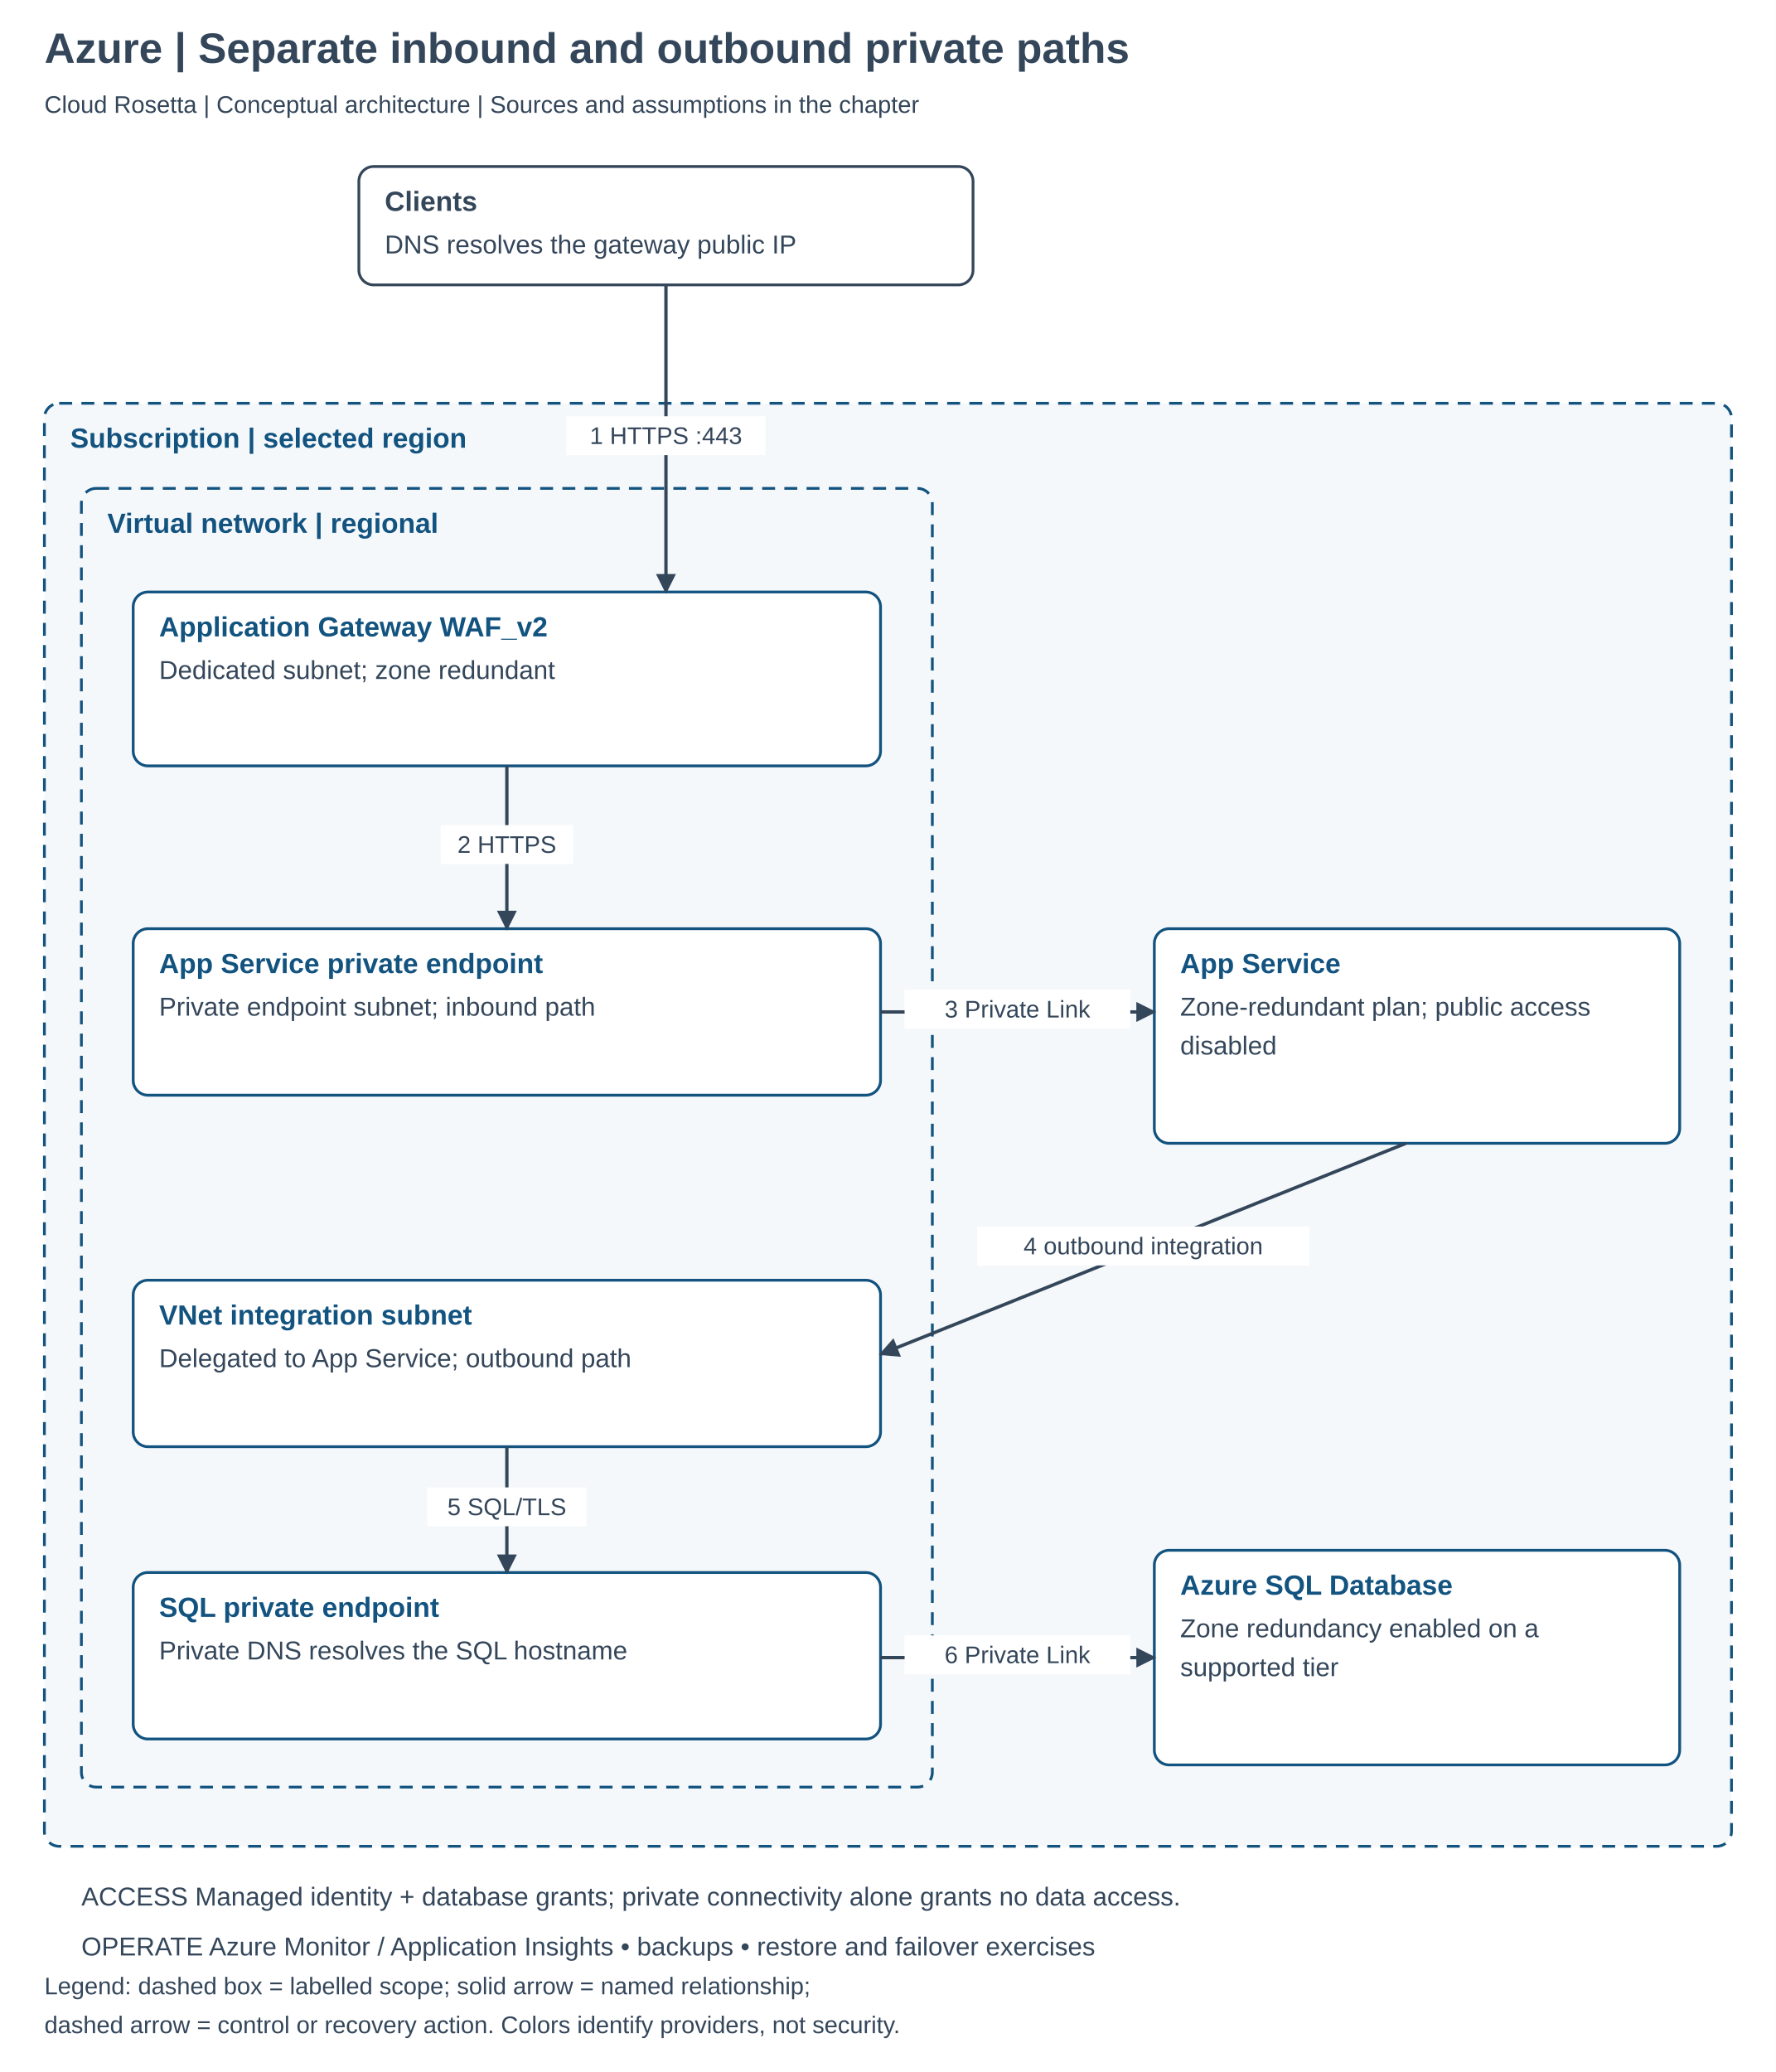
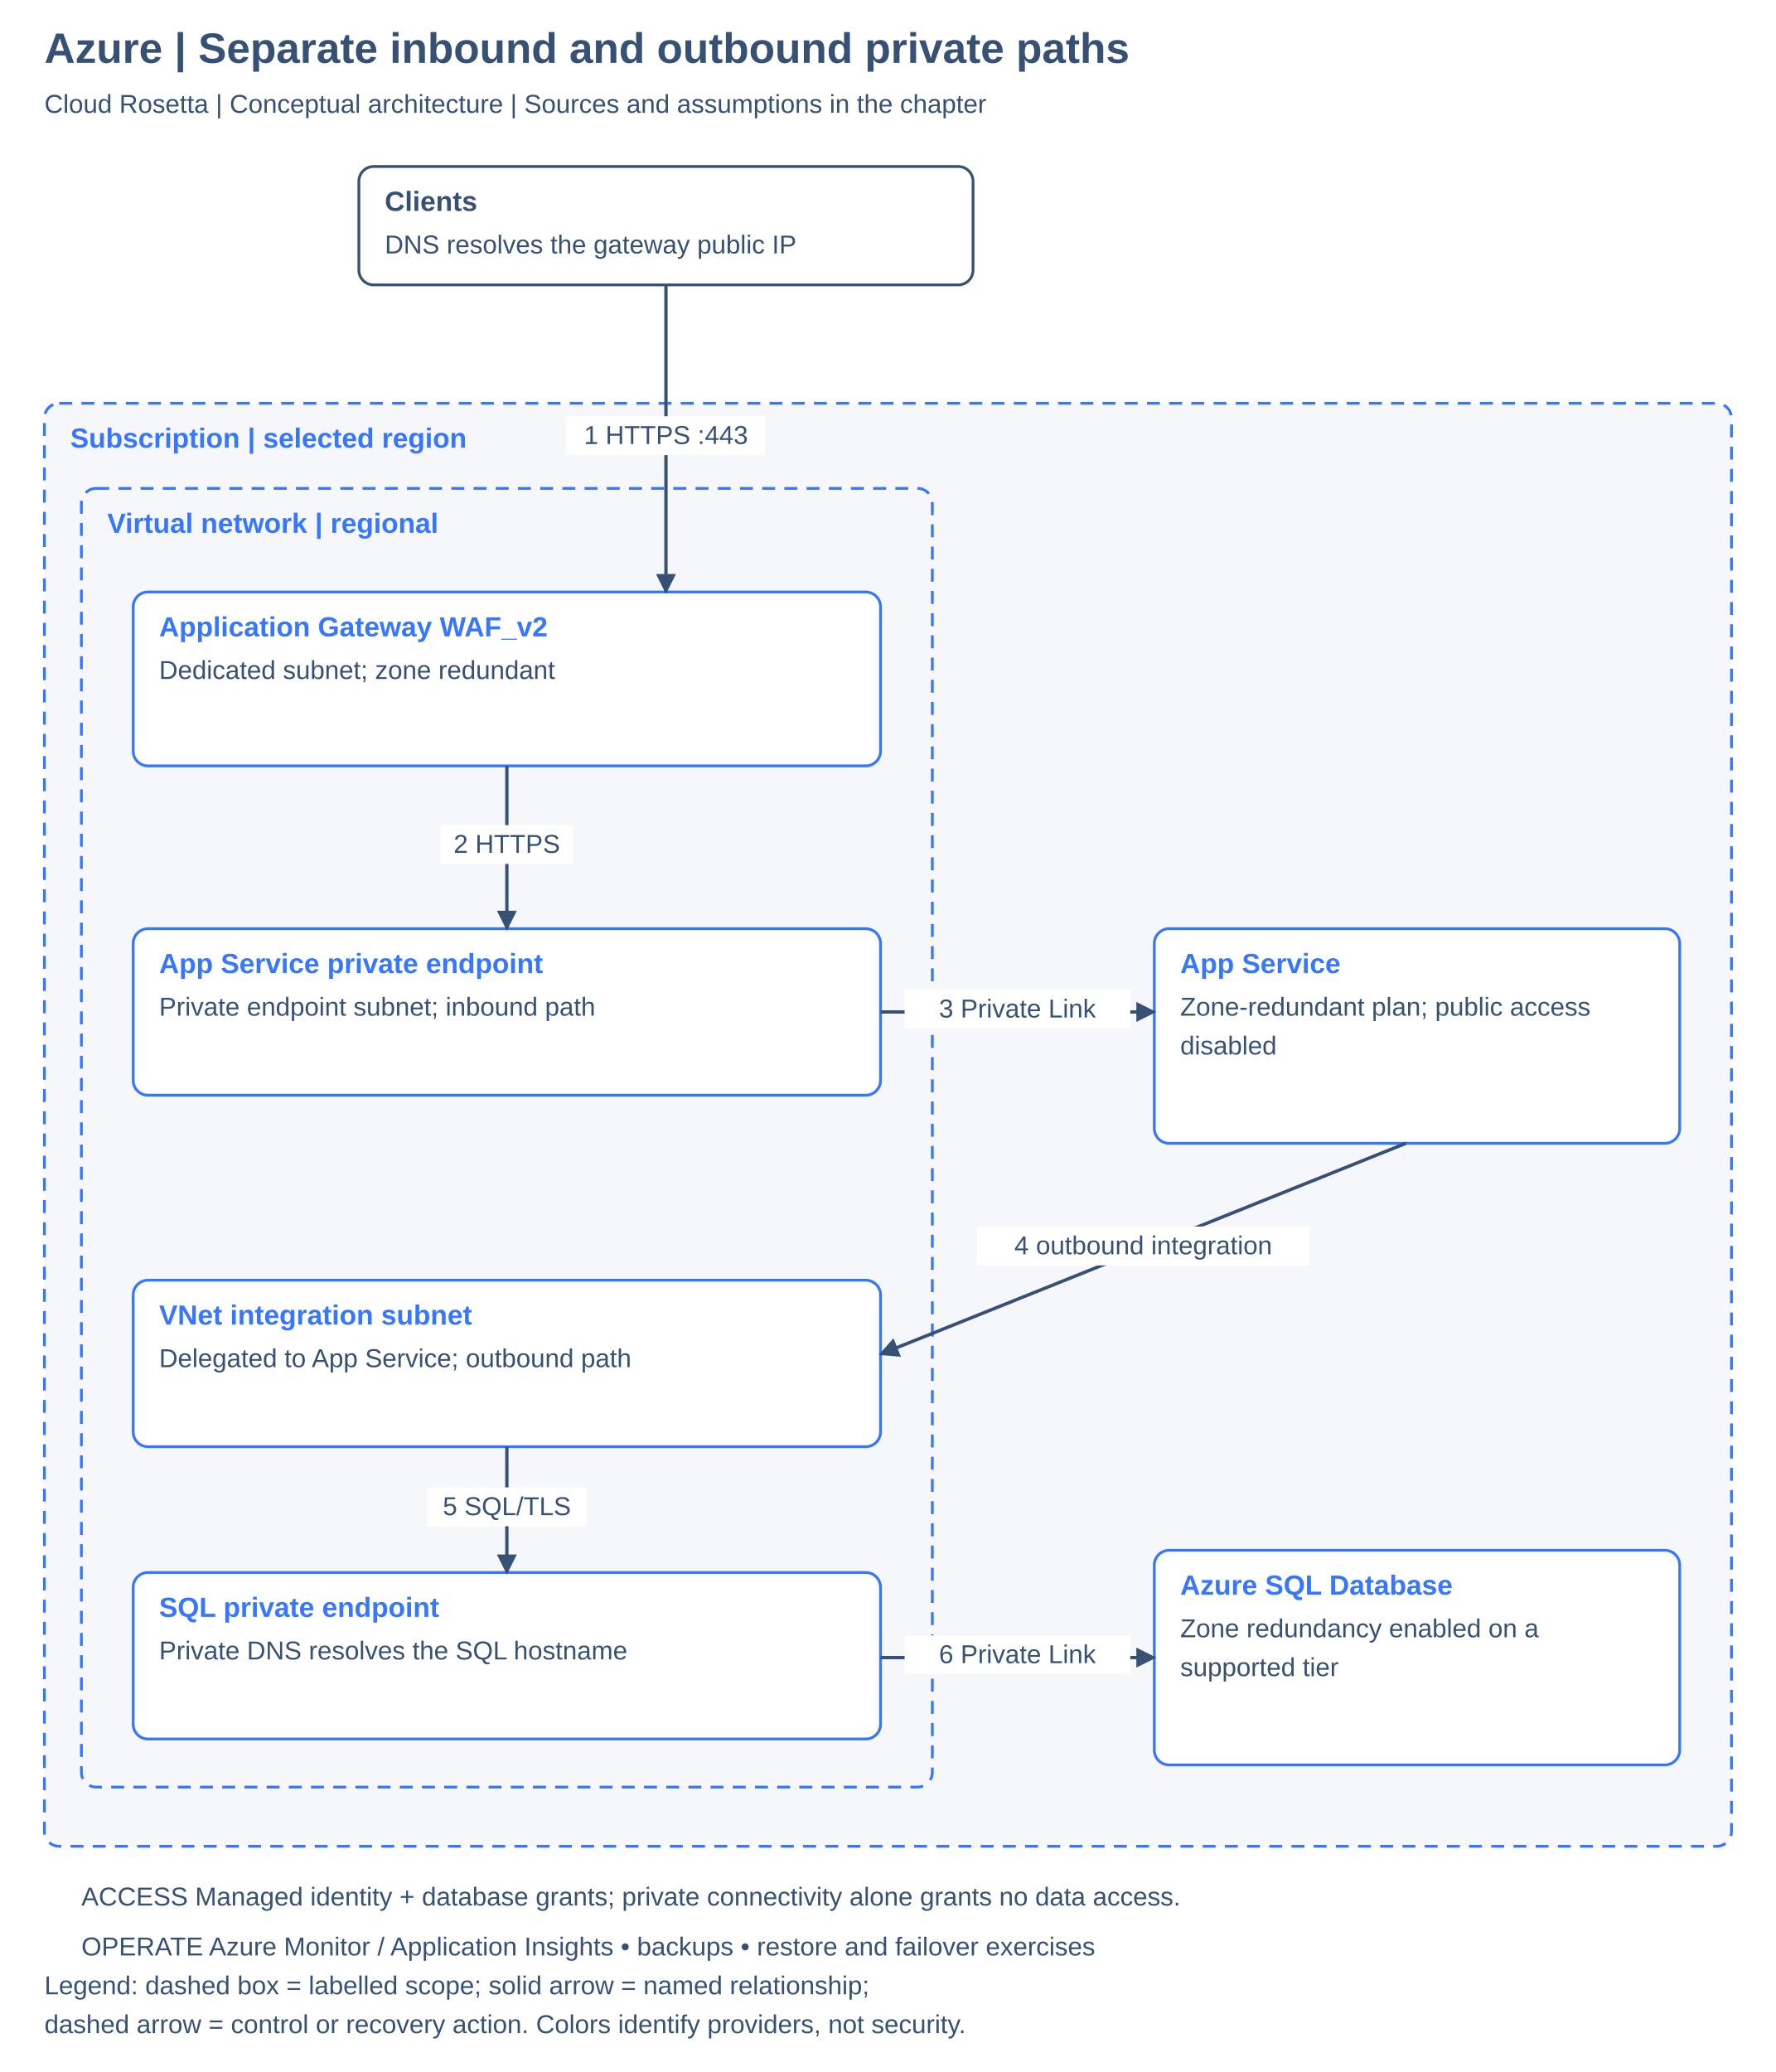
<svg xmlns="http://www.w3.org/2000/svg" viewBox="0 0 960 1120" role="img" aria-labelledby="deployment-azure-title deployment-azure-desc" font-family="Arial, Helvetica, sans-serif">
  <defs>
    <marker id="deployment-azure-arrow" viewBox="0 0 10 10" refX="9" refY="5" markerWidth="6" markerHeight="6" orient="auto">
-       <path d="M0,0 L10,5 L0,10 z" fill="#34465a" />
+       <path d="M0,0 L10,5 L0,10 z" fill="#375174" />
    </marker>
  </defs>
  <rect width="960" height="1120" fill="#fff" />
-   <text x="24" y="34" font-size="23" fill="#34465a" font-weight="700">
+   <text x="24" y="34" font-size="23" fill="#375174" font-weight="700">
    <tspan x="24" dy="0">Azure | Separate inbound and outbound private paths</tspan>
  </text>
-   <text x="24" y="61" font-size="13" fill="#34465a" font-weight="400">
+   <text x="24" y="61" font-size="14" fill="#375174" font-weight="400">
    <tspan x="24" dy="0">Cloud Rosetta | Conceptual architecture | Sources and assumptions in the chapter</tspan>
  </text>
-   <text x="24" y="1078" font-size="13" fill="#34465a" font-weight="400">
+   <text x="24" y="1078" font-size="14" fill="#375174" font-weight="400">
    <tspan x="24" dy="0">Legend: dashed box = labelled scope; solid arrow = named relationship;</tspan>
  </text>
-   <text x="24" y="1099" font-size="13" fill="#34465a" font-weight="400">
+   <text x="24" y="1099" font-size="14" fill="#375174" font-weight="400">
    <tspan x="24" dy="0">dashed arrow = control or recovery action. Colors identify providers, not security.</tspan>
  </text>
-   <rect x="194" y="90" width="332" height="64" rx="8" fill="#ffffff" stroke="#34465a" stroke-width="1.5" />
-   <text x="208" y="114" font-size="15" fill="#34465a" font-weight="700">
+   <rect x="194" y="90" width="332" height="64" rx="8" fill="#FFFFFF" stroke="#375174" stroke-width="1.5" />
+   <text x="208" y="114" font-size="15" fill="#375174" font-weight="700">
    <tspan x="208" dy="0">Clients</tspan>
  </text>
-   <text x="208" y="137" font-size="14" fill="#34465a" font-weight="400">
+   <text x="208" y="137" font-size="14" fill="#375174" font-weight="400">
    <tspan x="208" dy="0">DNS resolves the gateway public IP</tspan>
  </text>
-   <rect x="24" y="218" width="912" height="780" rx="8" fill="#f5f8fb" stroke="#12537f" stroke-width="1.5" stroke-dasharray="7 5" />
-   <text x="38" y="242" font-size="15" fill="#12537f" font-weight="700">
+   <rect x="24" y="218" width="912" height="780" rx="8" fill="#F5F7FA" stroke="#3776FF" stroke-width="1.5" stroke-dasharray="7 5" />
+   <text x="38" y="242" font-size="15" fill="#3776FF" font-weight="700">
    <tspan x="38" dy="0">Subscription | selected region</tspan>
  </text>
-   <rect x="44" y="264" width="460" height="702" rx="8" fill="#f5f8fb" stroke="#12537f" stroke-width="1.5" stroke-dasharray="7 5" />
-   <text x="58" y="288" font-size="15" fill="#12537f" font-weight="700">
+   <rect x="44" y="264" width="460" height="702" rx="8" fill="#F5F7FA" stroke="#3776FF" stroke-width="1.5" stroke-dasharray="7 5" />
+   <text x="58" y="288" font-size="15" fill="#3776FF" font-weight="700">
    <tspan x="58" dy="0">Virtual network | regional</tspan>
  </text>
-   <rect x="72" y="320" width="404" height="94" rx="8" fill="#ffffff" stroke="#12537f" stroke-width="1.5" />
-   <text x="86" y="344" font-size="15" fill="#12537f" font-weight="700">
+   <rect x="72" y="320" width="404" height="94" rx="8" fill="#FFFFFF" stroke="#3776FF" stroke-width="1.5" />
+   <text x="86" y="344" font-size="15" fill="#3776FF" font-weight="700">
    <tspan x="86" dy="0">Application Gateway WAF_v2</tspan>
  </text>
-   <text x="86" y="367" font-size="14" fill="#34465a" font-weight="400">
+   <text x="86" y="367" font-size="14" fill="#375174" font-weight="400">
    <tspan x="86" dy="0">Dedicated subnet; zone redundant</tspan>
  </text>
-   <path d="M360,154 L360,320" fill="none" stroke="#34465a" stroke-width="1.8" marker-end="url(#deployment-azure-arrow)" />
+   <path d="M360,154 L360,320" fill="none" stroke="#375174" stroke-width="1.8" marker-end="url(#deployment-azure-arrow)" />
  <rect x="306.2" y="225.0" width="107.6" height="21" fill="#fff" />
-   <text x="360.0" y="240.0" text-anchor="middle" font-size="13" fill="#34465a">1  HTTPS :443</text>
-   <rect x="72" y="502" width="404" height="90" rx="8" fill="#ffffff" stroke="#12537f" stroke-width="1.5" />
-   <text x="86" y="526" font-size="15" fill="#12537f" font-weight="700">
+   <text x="360.0" y="240.0" text-anchor="middle" font-size="14" fill="#375174">1  HTTPS :443</text>
+   <rect x="72" y="502" width="404" height="90" rx="8" fill="#FFFFFF" stroke="#3776FF" stroke-width="1.5" />
+   <text x="86" y="526" font-size="15" fill="#3776FF" font-weight="700">
    <tspan x="86" dy="0">App Service private endpoint</tspan>
  </text>
-   <text x="86" y="549" font-size="14" fill="#34465a" font-weight="400">
+   <text x="86" y="549" font-size="14" fill="#375174" font-weight="400">
    <tspan x="86" dy="0">Private endpoint subnet; inbound path</tspan>
  </text>
-   <path d="M274,414 L274,502" fill="none" stroke="#34465a" stroke-width="1.8" marker-end="url(#deployment-azure-arrow)" />
+   <path d="M274,414 L274,502" fill="none" stroke="#375174" stroke-width="1.8" marker-end="url(#deployment-azure-arrow)" />
  <rect x="238.2" y="446.0" width="71.6" height="21" fill="#fff" />
-   <text x="274.0" y="461.0" text-anchor="middle" font-size="13" fill="#34465a">2  HTTPS</text>
-   <rect x="624" y="502" width="284" height="116" rx="8" fill="#ffffff" stroke="#12537f" stroke-width="1.5" />
-   <text x="638" y="526" font-size="15" fill="#12537f" font-weight="700">
+   <text x="274.0" y="461.0" text-anchor="middle" font-size="14" fill="#375174">2  HTTPS</text>
+   <rect x="624" y="502" width="284" height="116" rx="8" fill="#FFFFFF" stroke="#3776FF" stroke-width="1.5" />
+   <text x="638" y="526" font-size="15" fill="#3776FF" font-weight="700">
    <tspan x="638" dy="0">App Service</tspan>
  </text>
-   <text x="638" y="549" font-size="14" fill="#34465a" font-weight="400">
+   <text x="638" y="549" font-size="14" fill="#375174" font-weight="400">
    <tspan x="638" dy="0">Zone-redundant plan; public access</tspan>
    <tspan x="638" dy="21">disabled</tspan>
  </text>
-   <path d="M476,547 L624,547" fill="none" stroke="#34465a" stroke-width="1.8" marker-end="url(#deployment-azure-arrow)" />
+   <path d="M476,547 L624,547" fill="none" stroke="#375174" stroke-width="1.8" marker-end="url(#deployment-azure-arrow)" />
  <rect x="489.0" y="535.0" width="122.0" height="21" fill="#fff" />
-   <text x="550.0" y="550.0" text-anchor="middle" font-size="13" fill="#34465a">3  Private Link</text>
-   <rect x="72" y="692" width="404" height="90" rx="8" fill="#ffffff" stroke="#12537f" stroke-width="1.5" />
-   <text x="86" y="716" font-size="15" fill="#12537f" font-weight="700">
+   <text x="550.0" y="550.0" text-anchor="middle" font-size="14" fill="#375174">3  Private Link</text>
+   <rect x="72" y="692" width="404" height="90" rx="8" fill="#FFFFFF" stroke="#3776FF" stroke-width="1.5" />
+   <text x="86" y="716" font-size="15" fill="#3776FF" font-weight="700">
    <tspan x="86" dy="0">VNet integration subnet</tspan>
  </text>
-   <text x="86" y="739" font-size="14" fill="#34465a" font-weight="400">
+   <text x="86" y="739" font-size="14" fill="#375174" font-weight="400">
    <tspan x="86" dy="0">Delegated to App Service; outbound path</tspan>
  </text>
-   <path d="M760,618 L476,732" fill="none" stroke="#34465a" stroke-width="1.8" marker-end="url(#deployment-azure-arrow)" />
+   <path d="M760,618 L476,732" fill="none" stroke="#375174" stroke-width="1.8" marker-end="url(#deployment-azure-arrow)" />
  <rect x="528.2" y="663.0" width="179.6" height="21" fill="#fff" />
-   <text x="618.0" y="678.0" text-anchor="middle" font-size="13" fill="#34465a">4  outbound integration</text>
-   <rect x="72" y="850" width="404" height="90" rx="8" fill="#ffffff" stroke="#12537f" stroke-width="1.5" />
-   <text x="86" y="874" font-size="15" fill="#12537f" font-weight="700">
+   <text x="618.0" y="678.0" text-anchor="middle" font-size="14" fill="#375174">4  outbound integration</text>
+   <rect x="72" y="850" width="404" height="90" rx="8" fill="#FFFFFF" stroke="#3776FF" stroke-width="1.5" />
+   <text x="86" y="874" font-size="15" fill="#3776FF" font-weight="700">
    <tspan x="86" dy="0">SQL private endpoint</tspan>
  </text>
-   <text x="86" y="897" font-size="14" fill="#34465a" font-weight="400">
+   <text x="86" y="897" font-size="14" fill="#375174" font-weight="400">
    <tspan x="86" dy="0">Private DNS resolves the SQL hostname</tspan>
  </text>
-   <path d="M274,782 L274,850" fill="none" stroke="#34465a" stroke-width="1.8" marker-end="url(#deployment-azure-arrow)" />
+   <path d="M274,782 L274,850" fill="none" stroke="#375174" stroke-width="1.8" marker-end="url(#deployment-azure-arrow)" />
  <rect x="231.0" y="804.0" width="86.0" height="21" fill="#fff" />
-   <text x="274.0" y="819.0" text-anchor="middle" font-size="13" fill="#34465a">5  SQL/TLS</text>
-   <rect x="624" y="838" width="284" height="116" rx="8" fill="#ffffff" stroke="#12537f" stroke-width="1.5" />
-   <text x="638" y="862" font-size="15" fill="#12537f" font-weight="700">
+   <text x="274.0" y="819.0" text-anchor="middle" font-size="14" fill="#375174">5  SQL/TLS</text>
+   <rect x="624" y="838" width="284" height="116" rx="8" fill="#FFFFFF" stroke="#3776FF" stroke-width="1.5" />
+   <text x="638" y="862" font-size="15" fill="#3776FF" font-weight="700">
    <tspan x="638" dy="0">Azure SQL Database</tspan>
  </text>
-   <text x="638" y="885" font-size="14" fill="#34465a" font-weight="400">
+   <text x="638" y="885" font-size="14" fill="#375174" font-weight="400">
    <tspan x="638" dy="0">Zone redundancy enabled on a</tspan>
    <tspan x="638" dy="21">supported tier</tspan>
  </text>
-   <path d="M476,896 L624,896" fill="none" stroke="#34465a" stroke-width="1.8" marker-end="url(#deployment-azure-arrow)" />
+   <path d="M476,896 L624,896" fill="none" stroke="#375174" stroke-width="1.8" marker-end="url(#deployment-azure-arrow)" />
  <rect x="489.0" y="884.0" width="122.0" height="21" fill="#fff" />
-   <text x="550.0" y="899.0" text-anchor="middle" font-size="13" fill="#34465a">6  Private Link</text>
-   <text x="44" y="1030" font-size="14" fill="#34465a" font-weight="400">
+   <text x="550.0" y="899.0" text-anchor="middle" font-size="14" fill="#375174">6  Private Link</text>
+   <text x="44" y="1030" font-size="14" fill="#375174" font-weight="400">
    <tspan x="44" dy="0">ACCESS  Managed identity + database grants; private connectivity alone grants no data access.</tspan>
  </text>
-   <text x="44" y="1057" font-size="14" fill="#34465a" font-weight="400">
+   <text x="44" y="1057" font-size="14" fill="#375174" font-weight="400">
    <tspan x="44" dy="0">OPERATE  Azure Monitor / Application Insights • backups • restore and failover exercises</tspan>
  </text>
</svg>
